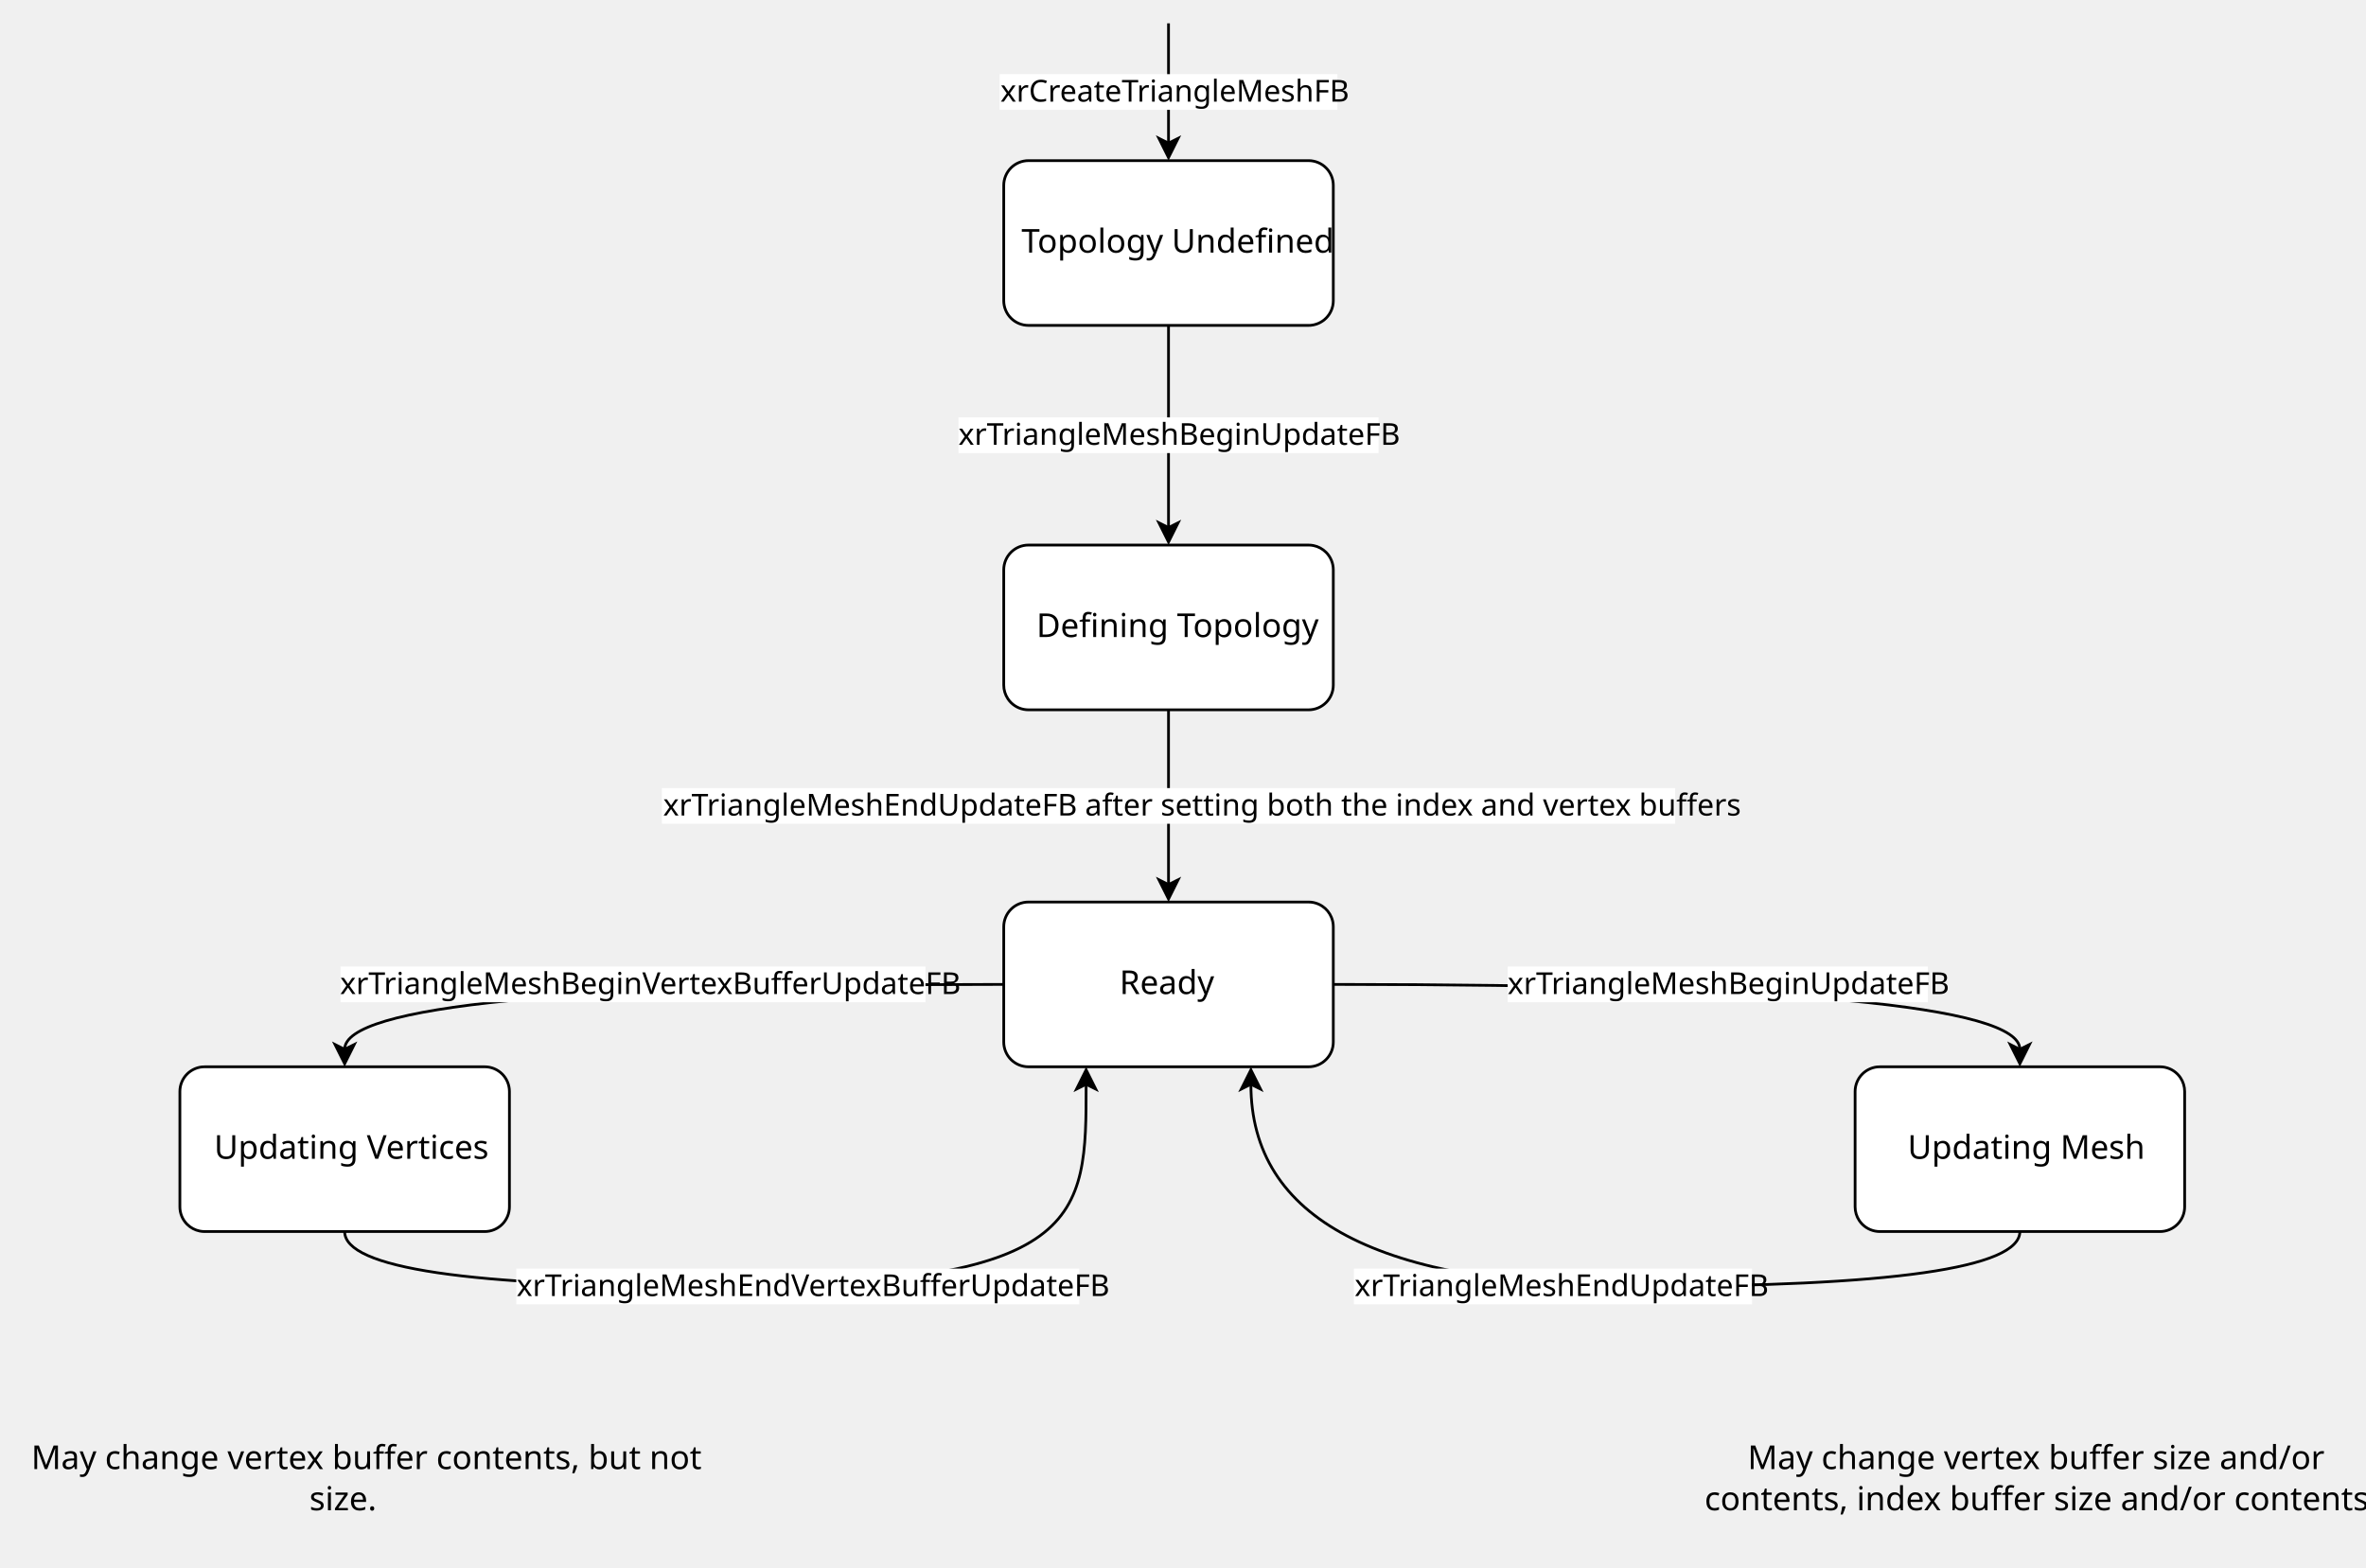
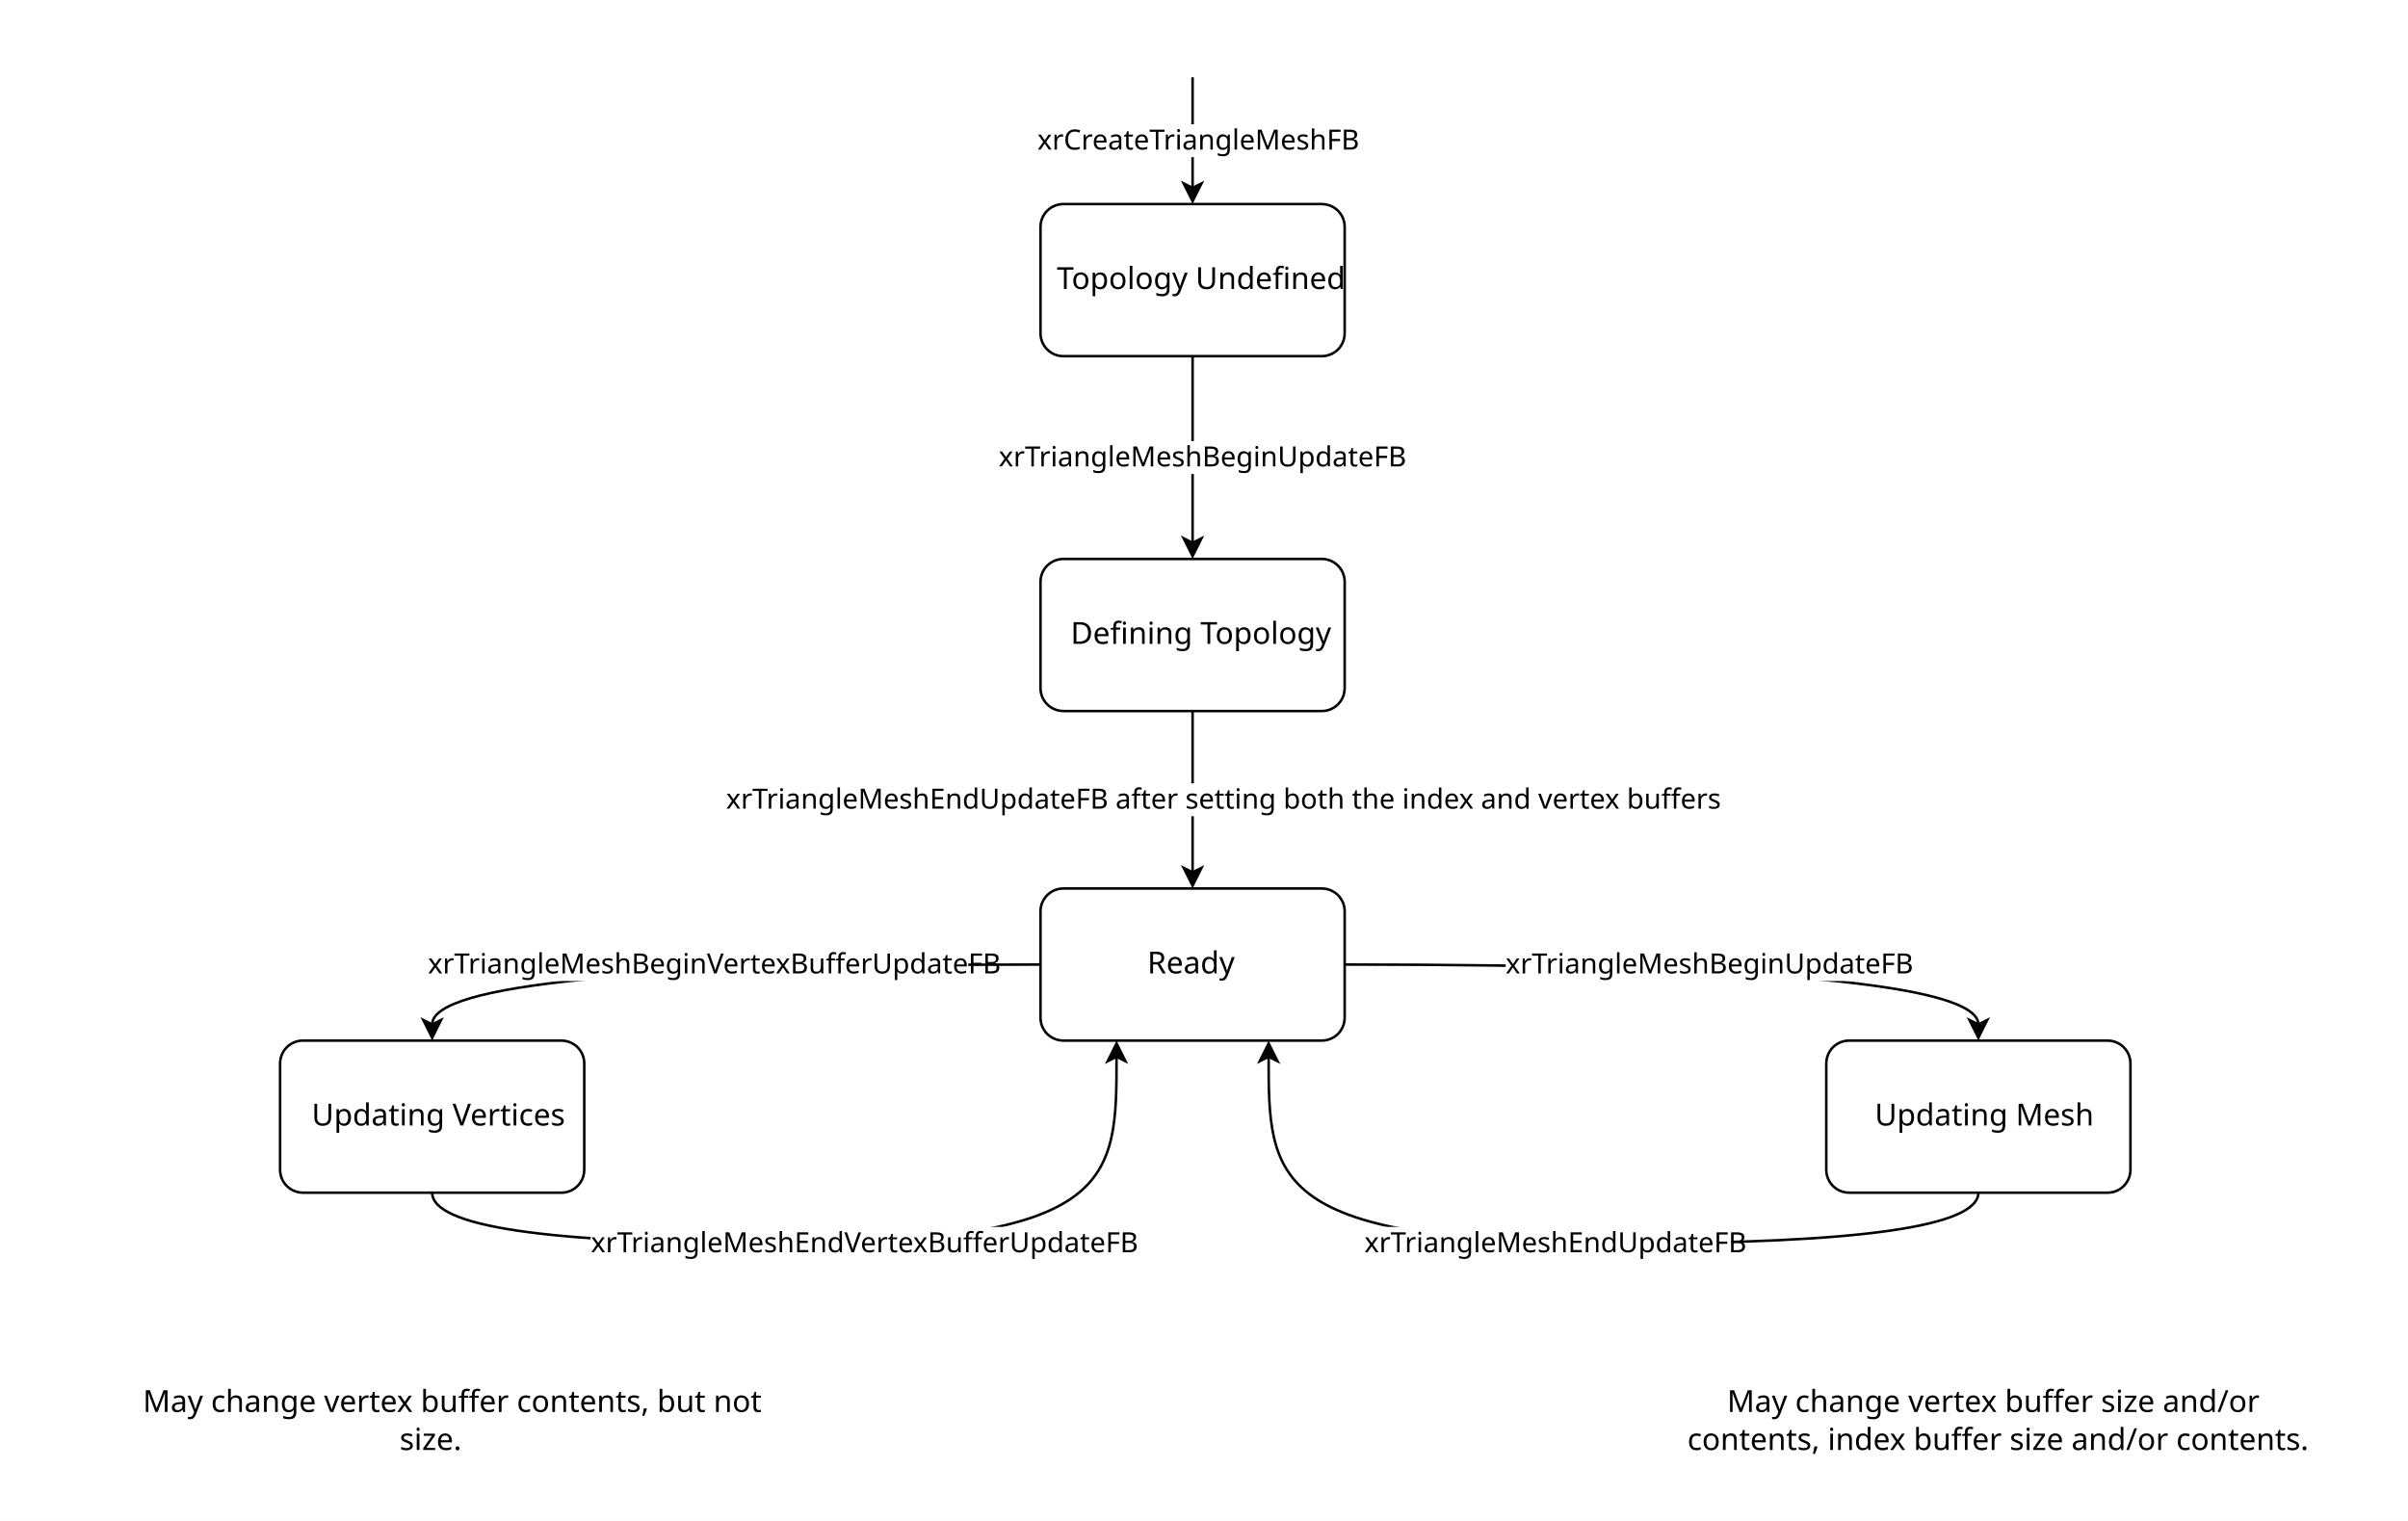
- <svg xmlns="http://www.w3.org/2000/svg" width="826.56" height="547.84">
+ <svg xmlns="http://www.w3.org/2000/svg" width="912" height="576" viewBox="0 0 912 576">
  <defs>
    <clipPath id="a">
-       <path d="M0 0h2584v1708.9H0z" clip-rule="evenodd" />
+       <path d="M0 0h912v576H0z" clip-rule="evenodd" />
+     </clipPath>
+     <clipPath id="b">
+       <path d="M-.5-.5h949.99v599.994H-.5z" clip-rule="evenodd" />
+     </clipPath>
+     <clipPath id="c">
+       <path d="M-.5-.5h949.99v599.994H-.5z" clip-rule="evenodd" />
+     </clipPath>
+     <clipPath id="d">
+       <path d="M0 0h949.99v599.994H0z" clip-rule="evenodd" />
+     </clipPath>
+     <clipPath id="e">
+       <path d="M-.5-.5h949.99v599.994H-.5z" clip-rule="evenodd" />
+     </clipPath>
+     <clipPath id="f">
+       <path d="M-.5-.5h949.99v599.994H-.5z" clip-rule="evenodd" />
+     </clipPath>
+     <clipPath id="g">
+       <path d="M-.5-.5h949.99v599.994H-.5z" clip-rule="evenodd" />
+     </clipPath>
+     <clipPath id="h">
+       <path d="M0 0h949.99v599.994H0z" clip-rule="evenodd" />
+     </clipPath>
+     <clipPath id="i">
+       <path d="M-.5-.5h949.99v599.994H-.5z" clip-rule="evenodd" />
+     </clipPath>
+     <clipPath id="j">
+       <path d="M-.5-.5h949.99v599.994H-.5z" clip-rule="evenodd" />
+     </clipPath>
+     <clipPath id="k">
+       <path d="M-.5-.5h949.99v599.994H-.5z" clip-rule="evenodd" />
+     </clipPath>
+     <clipPath id="l">
+       <path d="M0 0h949.99v599.994H0z" clip-rule="evenodd" />
+     </clipPath>
+     <clipPath id="m">
+       <path d="M-.5-.5h949.99v599.994H-.5z" clip-rule="evenodd" />
+     </clipPath>
+     <clipPath id="n">
+       <path d="M-.5-.5h949.99v599.994H-.5z" clip-rule="evenodd" />
+     </clipPath>
+     <clipPath id="o">
+       <path d="M-.5-.5h949.99v599.994H-.5z" clip-rule="evenodd" />
+     </clipPath>
+     <clipPath id="p">
+       <path d="M0 0h949.99v599.994H0z" clip-rule="evenodd" />
+     </clipPath>
+     <clipPath id="q">
+       <path d="M-.5-.5h949.99v599.994H-.5z" clip-rule="evenodd" />
+     </clipPath>
+     <clipPath id="r">
+       <path d="M-.5-.5h949.99v599.994H-.5z" clip-rule="evenodd" />
+     </clipPath>
+     <clipPath id="s">
+       <path d="M0 0h949.99v599.994H0z" clip-rule="evenodd" />
+     </clipPath>
+     <clipPath id="t">
+       <path d="M-.5-.5h949.99v599.994H-.5z" clip-rule="evenodd" />
+     </clipPath>
+     <clipPath id="u">
+       <path d="M-.5-.5h949.99v599.994H-.5z" clip-rule="evenodd" />
+     </clipPath>
+     <clipPath id="v">
+       <path d="M-.5-.5h949.99v599.994H-.5z" clip-rule="evenodd" />
+     </clipPath>
+     <clipPath id="w">
+       <path d="M0 0h949.99v599.994H0z" clip-rule="evenodd" />
+     </clipPath>
+     <clipPath id="x">
+       <path d="M-.5-.5h949.99v599.994H-.5z" clip-rule="evenodd" />
+     </clipPath>
+     <clipPath id="y">
+       <path d="M-.5-.5h949.99v599.994H-.5z" clip-rule="evenodd" />
+     </clipPath>
+     <clipPath id="z">
+       <path d="M-.5-.5h949.99v599.994H-.5z" clip-rule="evenodd" />
+     </clipPath>
+     <clipPath id="A">
+       <path d="M0 0h949.99v599.994H0z" clip-rule="evenodd" />
    </clipPath>
  </defs>
-   <g clip-path="url(#a)" transform="scale(.32)">
-     <path fill="none" stroke="#000" stroke-miterlimit="10" stroke-width="2.998" d="M1275.692 355.275v220.75" />
-     <path d="m1275.692 591.765-10.494-20.987 10.494 5.247 10.493-5.247z" />
-     <path fill="none" stroke="#000" stroke-miterlimit="10" stroke-width="2.998" d="m1275.692 591.765-10.494-20.987 10.494 5.247 10.493-5.247z" />
-     <path fill="#fff" d="M1046.337 455.711h458.71v38.976h-458.71z" />
-     <text xml:space="preserve" font-family="sans-serif" font-size="11" transform="translate(1046.247 485.692)scale(2.9981)">
-       <tspan x="0 5.5 9.163 15.474 19.137 21.581 27.699 33.816 39.934 42.378 48.496 57.659 63.776 69.276 75.394 82.731 88.849 94.966 97.41 103.528 111.472 117.589 123.707 129.825 132.881 138.999 145.718" y="0">xrTriangleMeshBeginUpdateFB</tspan>
-     </text>
-     <path fill="#fff" d="M1122.789 175.389h305.806a26.9 26.9 0 0 1 10.325 2.054 26.9 26.9 0 0 1 8.755 5.85 26.9 26.9 0 0 1 5.849 8.753 26.9 26.9 0 0 1 2.054 10.326v125.92q0 2.658-.519 5.264a27 27 0 0 1-1.535 5.062 27 27 0 0 1-2.494 4.665q-1.476 2.21-3.355 4.089c-1.88 1.879-2.616 2.37-4.09 3.355s-3.027 1.816-4.664 2.494q-2.455 1.017-5.062 1.535c-2.607.518-3.493.519-5.264.519h-305.806q-2.658 0-5.265-.519a27 27 0 0 1-5.061-1.535 26.9 26.9 0 0 1-8.754-5.85 26.9 26.9 0 0 1-5.85-8.753 26.9 26.9 0 0 1-2.053-10.326v-125.92a26.9 26.9 0 0 1 2.054-10.326 26.9 26.9 0 0 1 5.849-8.754 26.9 26.9 0 0 1 8.754-5.85 26.9 26.9 0 0 1 10.326-2.054z" />
-     <path fill="none" stroke="#000" stroke-miterlimit="10" stroke-width="2.998" d="M1122.789 175.389h305.806a26.9 26.9 0 0 1 10.325 2.054 26.9 26.9 0 0 1 8.755 5.85 26.9 26.9 0 0 1 5.849 8.753 26.9 26.9 0 0 1 2.054 10.326v125.92q0 2.658-.519 5.264a27 27 0 0 1-1.535 5.062 27 27 0 0 1-2.494 4.665q-1.476 2.21-3.355 4.089c-1.88 1.879-2.616 2.37-4.09 3.355s-3.027 1.816-4.664 2.494q-2.455 1.017-5.062 1.535c-2.607.518-3.493.519-5.264.519h-305.806q-2.658 0-5.265-.519a27 27 0 0 1-5.061-1.535 26.9 26.9 0 0 1-8.754-5.85 26.9 26.9 0 0 1-5.85-8.753 26.9 26.9 0 0 1-2.053-10.326v-125.92a26.9 26.9 0 0 1 2.054-10.326 26.9 26.9 0 0 1 5.849-8.754 26.9 26.9 0 0 1 8.754-5.85 26.9 26.9 0 0 1 10.326-2.054z" />
-     <text xml:space="preserve" font-family="sans-serif" font-size="12" transform="translate(1115.143 275.825)scale(2.9981)">
-       <tspan x="0 6 12.674 19.348 26.021 28.688 35.361 42.035 48.035 51.369 60.035 66.709 73.383 80.057 83.391 86.057 92.73 99.404" y="0">Topology Undefined</tspan>
-     </text>
-     <path fill="none" stroke="#000" stroke-miterlimit="10" stroke-width="2.998" d="M2205.133 1344.648q-.031 59.961-419.764 59.962t-419.734-220.75" />
-     <path d="m1365.635 1168.12 10.493 20.986-10.493-5.246-10.494 5.246z" />
-     <path fill="none" stroke="#000" stroke-miterlimit="10" stroke-width="2.998" d="m1365.635 1168.12 10.493 20.986-10.493-5.246-10.494 5.246z" />
-     <path fill="#fff" d="M1478.063 1385.122h434.725v38.975h-434.725z" />
-     <text xml:space="preserve" font-family="sans-serif" font-size="11" transform="translate(1478.813 1415.103)scale(2.9981)">
-       <tspan x="0 5.5 9.163 15.474 19.137 21.581 27.699 33.816 39.934 42.378 48.496 57.659 63.776 69.276 75.394 82.731 88.849 94.966 102.91 109.028 115.146 121.263 124.319 130.437 137.156" y="0">xrTriangleMeshEndUpdateFB</tspan>
-     </text>
-     <path fill="#fff" d="M2052.23 1164.762h305.806a26.9 26.9 0 0 1 10.325 2.054 27 27 0 0 1 4.665 2.493 26.9 26.9 0 0 1 7.445 7.445 26.93 26.93 0 0 1 4.548 14.991v125.92a26.9 26.9 0 0 1-2.054 10.326 26.9 26.9 0 0 1-5.85 8.754 27 27 0 0 1-4.089 3.356 26.9 26.9 0 0 1-9.726 4.03 27 27 0 0 1-5.264.518H2052.23a26.9 26.9 0 0 1-10.326-2.054 26.9 26.9 0 0 1-8.754-5.85 27 27 0 0 1-3.356-4.089 26.9 26.9 0 0 1-4.547-14.99v-125.92a26.9 26.9 0 0 1 2.053-10.327 26.9 26.9 0 0 1 5.85-8.754 26.9 26.9 0 0 1 8.754-5.85 26.9 26.9 0 0 1 10.326-2.054z" />
-     <path fill="none" stroke="#000" stroke-miterlimit="10" stroke-width="2.998" d="M2052.23 1164.762h305.806a26.9 26.9 0 0 1 10.325 2.054 27 27 0 0 1 4.665 2.493 26.9 26.9 0 0 1 7.445 7.445 26.93 26.93 0 0 1 4.548 14.991v125.92a26.9 26.9 0 0 1-2.054 10.326 26.9 26.9 0 0 1-5.85 8.754 27 27 0 0 1-4.089 3.356 26.9 26.9 0 0 1-9.726 4.03 27 27 0 0 1-5.264.518H2052.23a26.9 26.9 0 0 1-10.326-2.054 26.9 26.9 0 0 1-8.754-5.85 27 27 0 0 1-3.356-4.089 26.9 26.9 0 0 1-4.547-14.99v-125.92a26.9 26.9 0 0 1 2.053-10.327 26.9 26.9 0 0 1 5.85-8.754 26.9 26.9 0 0 1 8.754-5.85 26.9 26.9 0 0 1 10.326-2.054z" />
-     <text xml:space="preserve" font-family="sans-serif" font-size="12" transform="translate(2082.6 1265.198)scale(2.9981)">
-       <tspan x="0 8.666 15.34 22.014 28.688 32.021 34.688 41.361 48.035 51.369 61.365 68.039 74.039" y="0">Updating Mesh</tspan>
-     </text>
-     <path fill="none" stroke="#000" stroke-miterlimit="10" stroke-width="2.998" d="M376.262 1344.648q0 59.961 404.743 59.962c404.743 0 404.744-73.582 404.744-220.75" />
-     <path d="m1185.749 1168.12 10.493 20.986-10.493-5.246-10.494 5.246z" />
-     <path fill="none" stroke="#000" stroke-miterlimit="10" stroke-width="2.998" d="m1185.749 1168.12 10.493 20.986-10.493-5.246-10.494 5.246z" />
-     <path fill="#fff" d="M563.643 1385.122h614.61v38.975h-614.61z" />
-     <text xml:space="preserve" font-family="sans-serif" font-size="11" transform="translate(563.913 1415.103)scale(2.9981)">
-       <tspan x="0 5.5 9.163 15.474 19.137 21.581 27.699 33.816 39.934 42.378 48.496 57.659 63.776 69.276 75.394 82.731 88.849 94.966 101.696 107.814 111.477 114.533 120.651 126.151 133.488 139.605 142.463 145.519 151.637 155.3 163.244 169.361 175.479 181.597 184.653 190.771 197.49" y="0">xrTriangleMeshEndVertexBufferUpdateFB</tspan>
-     </text>
-     <path fill="#fff" d="M223.359 1164.762h305.806a26.9 26.9 0 0 1 10.325 2.054 26.9 26.9 0 0 1 8.754 5.849 27 27 0 0 1 3.356 4.089 27 27 0 0 1 2.493 4.665 26.9 26.9 0 0 1 2.054 10.326v125.92a26.9 26.9 0 0 1-2.054 10.326 26.9 26.9 0 0 1-5.849 8.754 26.9 26.9 0 0 1-8.754 5.85 26.9 26.9 0 0 1-10.326 2.054H223.358q-2.657 0-5.264-.519a26.9 26.9 0 0 1-13.816-7.385 26.9 26.9 0 0 1-5.849-8.754 26.9 26.9 0 0 1-2.054-10.326v-125.92a26.9 26.9 0 0 1 2.054-10.326 26.9 26.9 0 0 1 5.85-8.754 26.9 26.9 0 0 1 8.754-5.85 26.9 26.9 0 0 1 10.326-2.054z" />
-     <path fill="none" stroke="#000" stroke-miterlimit="10" stroke-width="2.998" d="M223.359 1164.762h305.806a26.9 26.9 0 0 1 10.325 2.054 26.9 26.9 0 0 1 8.754 5.849 27 27 0 0 1 3.356 4.089 27 27 0 0 1 2.493 4.665 26.9 26.9 0 0 1 2.054 10.326v125.92a26.9 26.9 0 0 1-2.054 10.326 26.9 26.9 0 0 1-5.849 8.754 26.9 26.9 0 0 1-8.754 5.85 26.9 26.9 0 0 1-10.326 2.054H223.358q-2.657 0-5.264-.519a26.9 26.9 0 0 1-13.816-7.385 26.9 26.9 0 0 1-5.849-8.754 26.9 26.9 0 0 1-2.054-10.326v-125.92a26.9 26.9 0 0 1 2.054-10.326 26.9 26.9 0 0 1 5.85-8.754 26.9 26.9 0 0 1 8.754-5.85 26.9 26.9 0 0 1 10.326-2.054z" />
-     <text xml:space="preserve" font-family="sans-serif" font-size="12" transform="translate(233.759 1265.198)scale(2.9981)">
-       <tspan x="0 8.666 15.34 22.014 28.688 32.021 34.688 41.361 48.035 51.369 58.711 65.385 69.381 72.715 75.381 81.381 88.055" y="0">Updating Vertices</tspan>
-     </text>
-     <path fill="none" stroke="#000" stroke-miterlimit="10" stroke-width="2.998" d="M1095.806 1074.819q-719.544 0-719.544 70.875" />
-     <path d="m376.262 1161.434-10.494-20.987 10.494 5.247 10.493-5.247z" />
-     <path fill="none" stroke="#000" stroke-miterlimit="10" stroke-width="2.998" d="m376.262 1161.434-10.494-20.987 10.494 5.247 10.493-5.247z" />
-     <path fill="#fff" d="M371.764 1055.331h638.596v38.976H371.764z" />
-     <text xml:space="preserve" font-family="sans-serif" font-size="11" transform="translate(371.195 1085.312)scale(2.9981)">
-       <tspan x="0 5.5 9.163 15.474 19.137 21.581 27.699 33.816 39.934 42.378 48.496 57.659 63.776 69.276 75.394 82.731 88.849 94.966 97.41 103.528 110.258 116.375 120.039 123.095 129.212 134.712 142.049 148.167 151.024 154.081 160.198 163.861 171.805 177.923 184.041 190.158 193.214 199.332 206.051" y="0">xrTriangleMeshBeginVertexBufferUpdateFB</tspan>
-     </text>
-     <path fill="none" stroke="#000" stroke-miterlimit="10" stroke-width="2.998" d="M1455.578 1074.819c499.693 0 749.525 23.625 749.555 70.875" />
-     <path d="m2205.133 1161.434-10.494-20.987 10.494 5.247 10.493-5.277z" />
-     <path fill="none" stroke="#000" stroke-miterlimit="10" stroke-width="2.998" d="m2205.133 1161.434-10.494-20.987 10.494 5.247 10.493-5.277z" />
-     <path fill="#fff" d="M1645.957 1055.331h458.71v38.976h-458.71z" />
-     <text xml:space="preserve" font-family="sans-serif" font-size="11" transform="translate(1645.867 1085.312)scale(2.9981)">
-       <tspan x="0 5.5 9.163 15.474 19.137 21.581 27.699 33.816 39.934 42.378 48.496 57.659 63.776 69.276 75.394 82.731 88.849 94.966 97.41 103.528 111.472 117.589 123.707 129.825 132.881 138.999 145.718" y="0">xrTriangleMeshBeginUpdateFB</tspan>
-     </text>
-     <path fill="#fff" d="M1122.789 984.876h305.806a26.9 26.9 0 0 1 10.325 2.054 27 27 0 0 1 4.665 2.493 26.9 26.9 0 0 1 9.938 12.11 26.9 26.9 0 0 1 2.054 10.326l.001 125.92a26.9 26.9 0 0 1-2.054 10.326 27 27 0 0 1-2.494 4.665 26.9 26.9 0 0 1-7.444 7.445 26.9 26.9 0 0 1-9.727 4.029 27 27 0 0 1-5.264.518h-305.806a26.9 26.9 0 0 1-10.326-2.054 26.9 26.9 0 0 1-8.754-5.849 27 27 0 0 1-3.356-4.09 27 27 0 0 1-2.493-4.664 26.9 26.9 0 0 1-2.054-10.326v-125.92a26.9 26.9 0 0 1 2.054-10.326 26.9 26.9 0 0 1 5.849-8.754 26.9 26.9 0 0 1 8.754-5.85 26.9 26.9 0 0 1 10.326-2.053" />
-     <path fill="none" stroke="#000" stroke-miterlimit="10" stroke-width="2.998" d="M1122.789 984.876h305.806a26.9 26.9 0 0 1 10.325 2.054 27 27 0 0 1 4.665 2.493 26.9 26.9 0 0 1 9.938 12.11 26.9 26.9 0 0 1 2.054 10.326l.001 125.92a26.9 26.9 0 0 1-2.054 10.326 27 27 0 0 1-2.494 4.665 26.9 26.9 0 0 1-7.444 7.445 26.9 26.9 0 0 1-9.727 4.029 27 27 0 0 1-5.264.518h-305.806a26.9 26.9 0 0 1-10.326-2.054 26.9 26.9 0 0 1-8.754-5.849 27 27 0 0 1-3.356-4.09 27 27 0 0 1-2.493-4.664 26.9 26.9 0 0 1-2.054-10.326v-125.92a26.9 26.9 0 0 1 2.054-10.326 26.9 26.9 0 0 1 5.849-8.754 26.9 26.9 0 0 1 8.754-5.85 26.9 26.9 0 0 1 10.326-2.053z" />
-     <g font-family="sans-serif" font-size="12">
-       <text xml:space="preserve" transform="translate(1222.205 1085.312)scale(2.9981)">
-         <tspan x="0 8.666 15.34 22.014 28.688" y="0">Ready</tspan>
-       </text>
-       <text xml:space="preserve" transform="translate(1907.93 1603.984)scale(2.9981)">
-         <tspan x="0 9.996 16.67 22.67 26.004 32.004 38.678 45.352 52.025 58.699 65.373 68.707 74.707 81.381 85.377 88.711 95.385 101.385 104.719 111.393 118.066 121.184 124.518 131.191 135.188 138.521 144.521 147.188 153.188 159.861 163.195 169.869 176.543 183.217 186.551 193.225" y="0">May change vertex buffer size and/or</tspan>
-       </text>
-       <text xml:space="preserve" transform="translate(1860.92 1648.955)scale(2.9981)">
-         <tspan x="0 6 12.674 19.348 22.682 29.355 36.029 39.363 45.363 48.697 52.031 54.697 61.371 68.045 74.719 80.719 84.053 90.727 97.4 100.518 103.852 110.525 114.521 117.855 123.855 126.521 132.521 139.195 142.529 149.203 155.877 162.551 165.885 172.559 176.555 179.889 185.889 192.562 199.236 202.57 209.244 215.918 219.252 225.252" y="0">contents, index buffer size and/or contents.</tspan>
-       </text>
-       <text xml:space="preserve" transform="translate(34.103 1603.984)scale(2.9981)">
-         <tspan x="0 9.996 16.67 22.67 26.004 32.004 38.678 45.352 52.025 58.699 65.373 68.707 74.707 81.381 85.377 88.711 95.385 101.385 104.719 111.393 118.066 121.184 124.518 131.191 135.188 138.521 144.521 151.195 157.869 161.203 167.877 174.551 177.885 183.885 187.219 190.553 197.227 203.9 207.234 210.568 217.242 223.916" y="0">May change vertex buffer contents, but not</tspan>
-       </text>
-       <text xml:space="preserve" transform="translate(337.766 1648.955)scale(2.9981)">
-         <tspan x="0 6 8.666 14.666 21.34" y="0">size.</tspan>
-       </text>
-     </g>
-     <path fill="none" stroke="#000" stroke-miterlimit="10" stroke-width="2.998" d="M1275.692 775.009v190.799" />
-     <path d="m1275.692 981.548-10.494-20.987 10.494 5.247 10.493-5.247z" />
-     <path fill="none" stroke="#000" stroke-miterlimit="10" stroke-width="2.998" d="m1275.692 981.548-10.494-20.987 10.494 5.247 10.493-5.247z" />
-     <path fill="#fff" d="M722.542 860.455h1106.299v38.975H722.542z" />
-     <text xml:space="preserve" font-family="sans-serif" font-size="11" transform="translate(723.891 890.436)scale(2.9981)">
-       <tspan x="0 5.5 9.163 15.474 19.137 21.581 27.699 33.816 39.934 42.378 48.496 57.659 63.776 69.276 75.394 82.731 88.849 94.966 102.91 109.028 115.146 121.263 124.319 130.437 137.156 144.493 147.549 153.667 156.723 159.779 165.897 169.56 172.616 178.116 184.234 187.29 190.346 192.79 198.908 205.025 208.082 214.199 220.317 223.373 229.491 232.547 235.603 241.721 247.838 250.895 253.338 259.456 265.574 271.691 277.191 280.248 286.365 292.483 298.601 301.657 307.157 313.274 316.938 319.994 326.111 331.611 334.667 340.785 346.903 349.76 352.816 358.934 362.597" y="0">xrTriangleMeshEndUpdateFB after setting both the index and vertex buffers</tspan>
-     </text>
-     <path fill="#fff" d="M1122.789 595.123h305.806q2.657 0 5.264.518a26.9 26.9 0 0 1 13.816 7.385 26.9 26.9 0 0 1 5.849 8.754 26.9 26.9 0 0 1 2.054 10.326v125.92a26.9 26.9 0 0 1-2.054 10.326 27 27 0 0 1-2.494 4.665 27 27 0 0 1-3.355 4.088 27 27 0 0 1-4.09 3.356 26.9 26.9 0 0 1-9.726 4.029 27 27 0 0 1-5.264.519h-305.806a26.9 26.9 0 0 1-10.326-2.055 26.9 26.9 0 0 1-8.754-5.849 27 27 0 0 1-3.356-4.089 26.93 26.93 0 0 1-4.547-14.99v-125.92a26.9 26.9 0 0 1 2.054-10.326 26.9 26.9 0 0 1 5.849-8.754 26.9 26.9 0 0 1 8.754-5.85 26.9 26.9 0 0 1 10.326-2.054z" />
-     <path fill="none" stroke="#000" stroke-miterlimit="10" stroke-width="2.998" d="M1122.789 595.123h305.806q2.657 0 5.264.518a26.9 26.9 0 0 1 13.816 7.385 26.9 26.9 0 0 1 5.849 8.754 26.9 26.9 0 0 1 2.054 10.326v125.92a26.9 26.9 0 0 1-2.054 10.326 27 27 0 0 1-2.494 4.665 27 27 0 0 1-3.355 4.088 27 27 0 0 1-4.09 3.356 26.9 26.9 0 0 1-9.726 4.029 27 27 0 0 1-5.264.519h-305.806a26.9 26.9 0 0 1-10.326-2.055 26.9 26.9 0 0 1-8.754-5.849 27 27 0 0 1-3.356-4.089 26.93 26.93 0 0 1-4.547-14.99v-125.92a26.9 26.9 0 0 1 2.054-10.326 26.9 26.9 0 0 1 5.849-8.754 26.9 26.9 0 0 1 8.754-5.85 26.9 26.9 0 0 1 10.326-2.054z" />
-     <text xml:space="preserve" font-family="sans-serif" font-size="12" transform="translate(1131.513 695.56)scale(2.9981)">
-       <tspan x="0 8.666 15.34 18.674 21.34 28.014 30.68 37.354 44.027 47.145 53.145 59.818 66.492 73.166 75.832 82.506 89.18" y="0">Defining Topology</tspan>
-     </text>
-     <path fill="none" stroke="#000" stroke-miterlimit="10" stroke-width="2.998" d="M1275.692 25.484V156.29" />
-     <path d="m1275.692 172.031-10.494-20.987 10.494 5.247 10.493-5.247z" />
-     <path fill="none" stroke="#000" stroke-miterlimit="10" stroke-width="2.998" d="m1275.692 172.031-10.494-20.987 10.494 5.247 10.493-5.247z" />
-     <path fill="#fff" d="M1091.308 80.949h368.767v38.975h-368.767z" />
-     <text xml:space="preserve" font-family="sans-serif" font-size="11" transform="translate(1092.118 110.93)scale(2.9981)">
-       <tspan x="0 5.5 9.163 17.107 20.77 26.888 33.005 36.062 42.179 48.49 52.153 54.597 60.715 66.833 72.95 75.394 81.512 90.675 96.792 102.292 108.41 115.129" y="0">xrCreateTriangleMeshFB</tspan>
-     </text>
-   </g>
+   <path fill="#fff" d="M0 0h912v576H0z" clip-path="url(#a)" />
+   <path fill="none" stroke="#000" stroke-miterlimit="10" d="M470 140v73.63" clip-path="url(#b)" transform="matrix(.96 0 0 .96 .48 .48)" />
+   <path stroke="#000" stroke-miterlimit="10" d="m470 218.88-3.5-7 3.5 1.75 3.5-1.75z" clip-path="url(#c)" transform="matrix(.96 0 0 .96 .48 .48)" />
+   <path fill="#fff" d="M394 174h153v13H394z" clip-path="url(#d)" transform="scale(.96)" />
+   <text xml:space="preserve" transform="matrix(.96 0 0 .96 378.21 176.64)">
+     <tspan x="0" y="0" dx="0 0 0 -0.408" font-family="sans-serif" font-size="11">xrTriangleMeshBeginUpdateFB</tspan>
+   </text>
+   <path fill="#fff" stroke="#000" stroke-miterlimit="10" d="M419 80h102a9 9 0 0 1 5 1.517A9 9 0 0 1 528.483 84a9 9 0 0 1 1.344 3.244q.173.87.173 1.756v42a9 9 0 0 1-1.517 5 9 9 0 0 1-2.483 2.483 9 9 0 0 1-5 1.517H419a9 9 0 0 1-3.444-.685 9 9 0 0 1-4.04-3.315 9 9 0 0 1-1.343-3.244A9 9 0 0 1 410 131V89a9 9 0 0 1 .685-3.444 9 9 0 0 1 1.951-2.92 9 9 0 0 1 4.608-2.463A9 9 0 0 1 419 80z" clip-path="url(#e)" transform="matrix(.96 0 0 .96 .48 .48)" />
+   <text xml:space="preserve" transform="matrix(.96 0 0 .96 400.27 109.44)">
+     <tspan x="0" y="0" dx="0 -1.33" font-family="sans-serif" font-size="12">Topology Undefined</tspan>
+   </text>
+   <path fill="none" stroke="#000" stroke-miterlimit="10" d="M780 470q0 20-140 20c-140 0-140-24.543-140-73.63" clip-path="url(#f)" transform="matrix(.96 0 0 .96 .48 .48)" />
+   <path stroke="#000" stroke-miterlimit="10" d="m500 411.12 3.5 7-3.5-1.75-3.5 1.75z" clip-path="url(#g)" transform="matrix(.96 0 0 .96 .48 .48)" />
+   <path fill="#fff" d="M538 484h145v13H538z" clip-path="url(#h)" transform="scale(.96)" />
+   <text xml:space="preserve" transform="matrix(.96 0 0 .96 516.72 474.24)">
+     <tspan x="0" y="0" dx="0 0 0 -0.408" font-family="sans-serif" font-size="11">xrTriangleMeshEndUpdateFB</tspan>
+   </text>
+   <path fill="#fff" stroke="#000" stroke-miterlimit="10" d="M729 410h102a9 9 0 0 1 5 1.517 9 9 0 0 1 3.315 4.039A9 9 0 0 1 840 419v42a9 9 0 0 1-1.517 5 9 9 0 0 1-4.039 3.315A9 9 0 0 1 831 470H729a9 9 0 0 1-5-1.517 9 9 0 0 1-3.315-4.039A9 9 0 0 1 720 461v-42a9 9 0 0 1 1.517-5 9 9 0 0 1 2.483-2.483 9 9 0 0 1 3.244-1.344A9 9 0 0 1 729 410z" clip-path="url(#i)" transform="matrix(.96 0 0 .96 .48 .48)" />
+   <text xml:space="preserve" transform="matrix(.96 0 0 .96 710.05 426.24)">
+     <tspan x="0" y="0" font-family="sans-serif" font-size="12">Updating Mesh</tspan>
+   </text>
+   <path fill="none" stroke="#000" stroke-miterlimit="10" d="M170 470q0 20 135 20c135 0 135-24.543 135-73.63" clip-path="url(#j)" transform="matrix(.96 0 0 .96 .48 .48)" />
+   <path stroke="#000" stroke-miterlimit="10" d="m440 411.12 3.5 7-3.5-1.75-3.5 1.75z" clip-path="url(#k)" transform="matrix(.96 0 0 .96 .48 .48)" />
+   <path fill="#fff" d="M233 484h205v13H233z" clip-path="url(#l)" transform="scale(.96)" />
+   <text xml:space="preserve" transform="matrix(.96 0 0 .96 223.77 474.24)">
+     <tspan x="0" y="0" dx="0 0 0 -0.408 0 0 0 0 0 0 0 0 0 0 0 0 0 0 -0.607 0 0 0 0 0 0 0 -0.199" font-family="sans-serif" font-size="11">xrTriangleMeshEndVertexBufferUpdateFB</tspan>
+   </text>
+   <path fill="#fff" stroke="#000" stroke-miterlimit="10" d="M119 410h102a9 9 0 0 1 5 1.517 9 9 0 0 1 2.483 2.483 9 9 0 0 1 1.344 3.244A9 9 0 0 1 230 419v42a9 9 0 0 1-1.517 5 9 9 0 0 1-4.039 3.315A9 9 0 0 1 221 470H119a9 9 0 0 1-5-1.517 9 9 0 0 1-3.315-4.039A9 9 0 0 1 110 461v-42a9 9 0 0 1 .685-3.444 9 9 0 0 1 3.315-4.04 9 9 0 0 1 3.244-1.343A9 9 0 0 1 119 410z" clip-path="url(#m)" transform="matrix(.96 0 0 .96 .48 .48)" />
+   <text xml:space="preserve" transform="matrix(.96 0 0 .96 118.05 426.24)">
+     <tspan x="0" y="0" dx="0 0 0 0 0 0 0 0 0 0 -0.662" font-family="sans-serif" font-size="12">Updating Vertices</tspan>
+   </text>
+   <path fill="none" stroke="#000" stroke-miterlimit="10" d="M410 380q-240 0-240 23.63" clip-path="url(#n)" transform="matrix(.96 0 0 .96 .48 .48)" />
+   <path stroke="#000" stroke-miterlimit="10" d="m170 408.88-3.5-7 3.5 1.75 3.5-1.75z" clip-path="url(#o)" transform="matrix(.96 0 0 .96 .48 .48)" />
+   <path fill="#fff" d="M169 374h213v13H169z" clip-path="url(#p)" transform="scale(.96)" />
+   <text xml:space="preserve" transform="matrix(.96 0 0 .96 162.06 368.64)">
+     <tspan x="0" y="0" dx="0 0 0 -0.408 0 0 0 0 0 0 0 0 0 0 0 0 0 0 0 0 -0.607 0 0 0 0 0 0 0 -0.199" font-family="sans-serif" font-size="11">xrTriangleMeshBeginVertexBufferUpdateFB</tspan>
+   </text>
+   <path fill="none" stroke="#000" stroke-miterlimit="10" d="M530 380c166.67 0 250 7.877 250 23.63" clip-path="url(#q)" transform="matrix(.96 0 0 .96 .48 .48)" />
+   <path stroke="#000" stroke-miterlimit="10" d="m780 408.88-3.5-7 3.5 1.75 3.5-1.75z" clip-path="url(#r)" transform="matrix(.96 0 0 .96 .48 .48)" />
+   <path fill="#fff" d="M594 374h153v13H594z" clip-path="url(#s)" transform="scale(.96)" />
+   <text xml:space="preserve" transform="matrix(.96 0 0 .96 570.21 368.64)">
+     <tspan x="0" y="0" dx="0 0 0 -0.408" font-family="sans-serif" font-size="11">xrTriangleMeshBeginUpdateFB</tspan>
+   </text>
+   <path fill="#fff" stroke="#000" stroke-miterlimit="10" d="M419 350h102a9 9 0 0 1 5 1.517 9 9 0 0 1 3.315 4.039A9 9 0 0 1 530 359v42a9 9 0 0 1-1.517 5 9 9 0 0 1-2.483 2.483 9 9 0 0 1-5 1.517H419a9 9 0 0 1-5-1.517 9 9 0 0 1-2.483-2.483 9 9 0 0 1-1.344-3.244A9 9 0 0 1 410 401v-42a9 9 0 0 1 .685-3.444 9 9 0 0 1 3.315-4.04 9 9 0 0 1 3.244-1.343A9 9 0 0 1 419 350z" clip-path="url(#t)" transform="matrix(.96 0 0 .96 .48 .48)" />
+   <text xml:space="preserve" transform="matrix(.96 0 0 .96 434.55 368.64)">
+     <tspan x="0" y="0" font-family="sans-serif" font-size="12">Ready</tspan>
+   </text>
+   <text xml:space="preserve" transform="matrix(.96 0 0 .96 654.12 534.72)">
+     <tspan x="0" y="0" dx="0 0 0 0 0 0 0 0 0 0 0 0 0 0 0 0 0 0 0 0 0 -0.217" font-family="sans-serif" font-size="12">May change vertex buffer size and/or</tspan>
+   </text>
+   <text xml:space="preserve" transform="matrix(.96 0 0 .96 639.07 549.12)">
+     <tspan x="0" y="0" dx="0 0 0 0 0 0 0 0 0 0 0 0 0 0 0 0 0 0 0 -0.217" font-family="sans-serif" font-size="12">contents, index buffer size and/or contents.</tspan>
+   </text>
+   <text xml:space="preserve" transform="matrix(.96 0 0 .96 54.12 534.72)">
+     <tspan x="0" y="0" dx="0 0 0 0 0 0 0 0 0 0 0 0 0 0 0 0 0 0 0 0 0 -0.217" font-family="sans-serif" font-size="12">May change vertex buffer contents, but not</tspan>
+   </text>
+   <text xml:space="preserve" transform="matrix(.96 0 0 .96 151.35 549.12)">
+     <tspan x="0" y="0" font-family="sans-serif" font-size="12">size.</tspan>
+   </text>
+   <path fill="none" stroke="#000" stroke-miterlimit="10" d="M470 280v63.63" clip-path="url(#u)" transform="matrix(.96 0 0 .96 .48 .48)" />
+   <path stroke="#000" stroke-miterlimit="10" d="m470 348.88-3.5-7 3.5 1.75 3.5-1.75z" clip-path="url(#v)" transform="matrix(.96 0 0 .96 .48 .48)" />
+   <path fill="#fff" d="M286 309h369v13H286z" clip-path="url(#w)" transform="scale(.96)" />
+   <text xml:space="preserve" transform="matrix(.96 0 0 .96 274.99 306.24)">
+     <tspan x="0" y="0" dx="0 0 0 -0.408 0 0 0 0 0 0 0 0 0 0 0 0 0 0 0 0 0 0 0 0 0 0 0 0 0 0 0 0 0 0 0 0 0 0 0 0 0 0 0 0 0 0 0 0 0 0 0 0 0 0 0 0 0 0 0 0 0 0 0 0 0 0 0 0 0 -0.199" font-family="sans-serif" font-size="11">xrTriangleMeshEndUpdateFB after setting both the index and vertex buffers</tspan>
+   </text>
+   <path fill="#fff" stroke="#000" stroke-miterlimit="10" d="M419 220h102a9 9 0 0 1 3.444.685 9 9 0 0 1 4.04 3.315 9 9 0 0 1 1.343 3.244q.173.87.173 1.756v42a9 9 0 0 1-1.517 5 9 9 0 0 1-4.039 3.315A9 9 0 0 1 521 280H419a9 9 0 0 1-5-1.517 9 9 0 0 1-3.315-4.039A9 9 0 0 1 410 271v-42a9 9 0 0 1 .685-3.444 9 9 0 0 1 1.951-2.92 9 9 0 0 1 4.608-2.463A9 9 0 0 1 419 220z" clip-path="url(#x)" transform="matrix(.96 0 0 .96 .48 .48)" />
+   <text xml:space="preserve" transform="matrix(.96 0 0 .96 405.51 243.84)">
+     <tspan x="0" y="0" dx="0 0 0 0 0 0 0 0 0 -0.217 -1.33" font-family="sans-serif" font-size="12">Defining Topology</tspan>
+   </text>
+   <path fill="none" stroke="#000" stroke-miterlimit="10" d="M470 30v43.63" clip-path="url(#y)" transform="matrix(.96 0 0 .96 .48 .48)" />
+   <path stroke="#000" stroke-miterlimit="10" d="m470 78.88-3.5-7 3.5 1.75 3.5-1.75z" clip-path="url(#z)" transform="matrix(.96 0 0 .96 .48 .48)" />
+   <path fill="#fff" d="M409 49h123v13H409z" clip-path="url(#A)" transform="scale(.96)" />
+   <text xml:space="preserve" transform="matrix(.96 0 0 .96 392.89 56.64)">
+     <tspan x="0" y="0" dx="0 0 0 0 0 0 0 0 0 -0.408" font-family="sans-serif" font-size="11">xrCreateTriangleMeshFB</tspan>
+   </text>
</svg>
